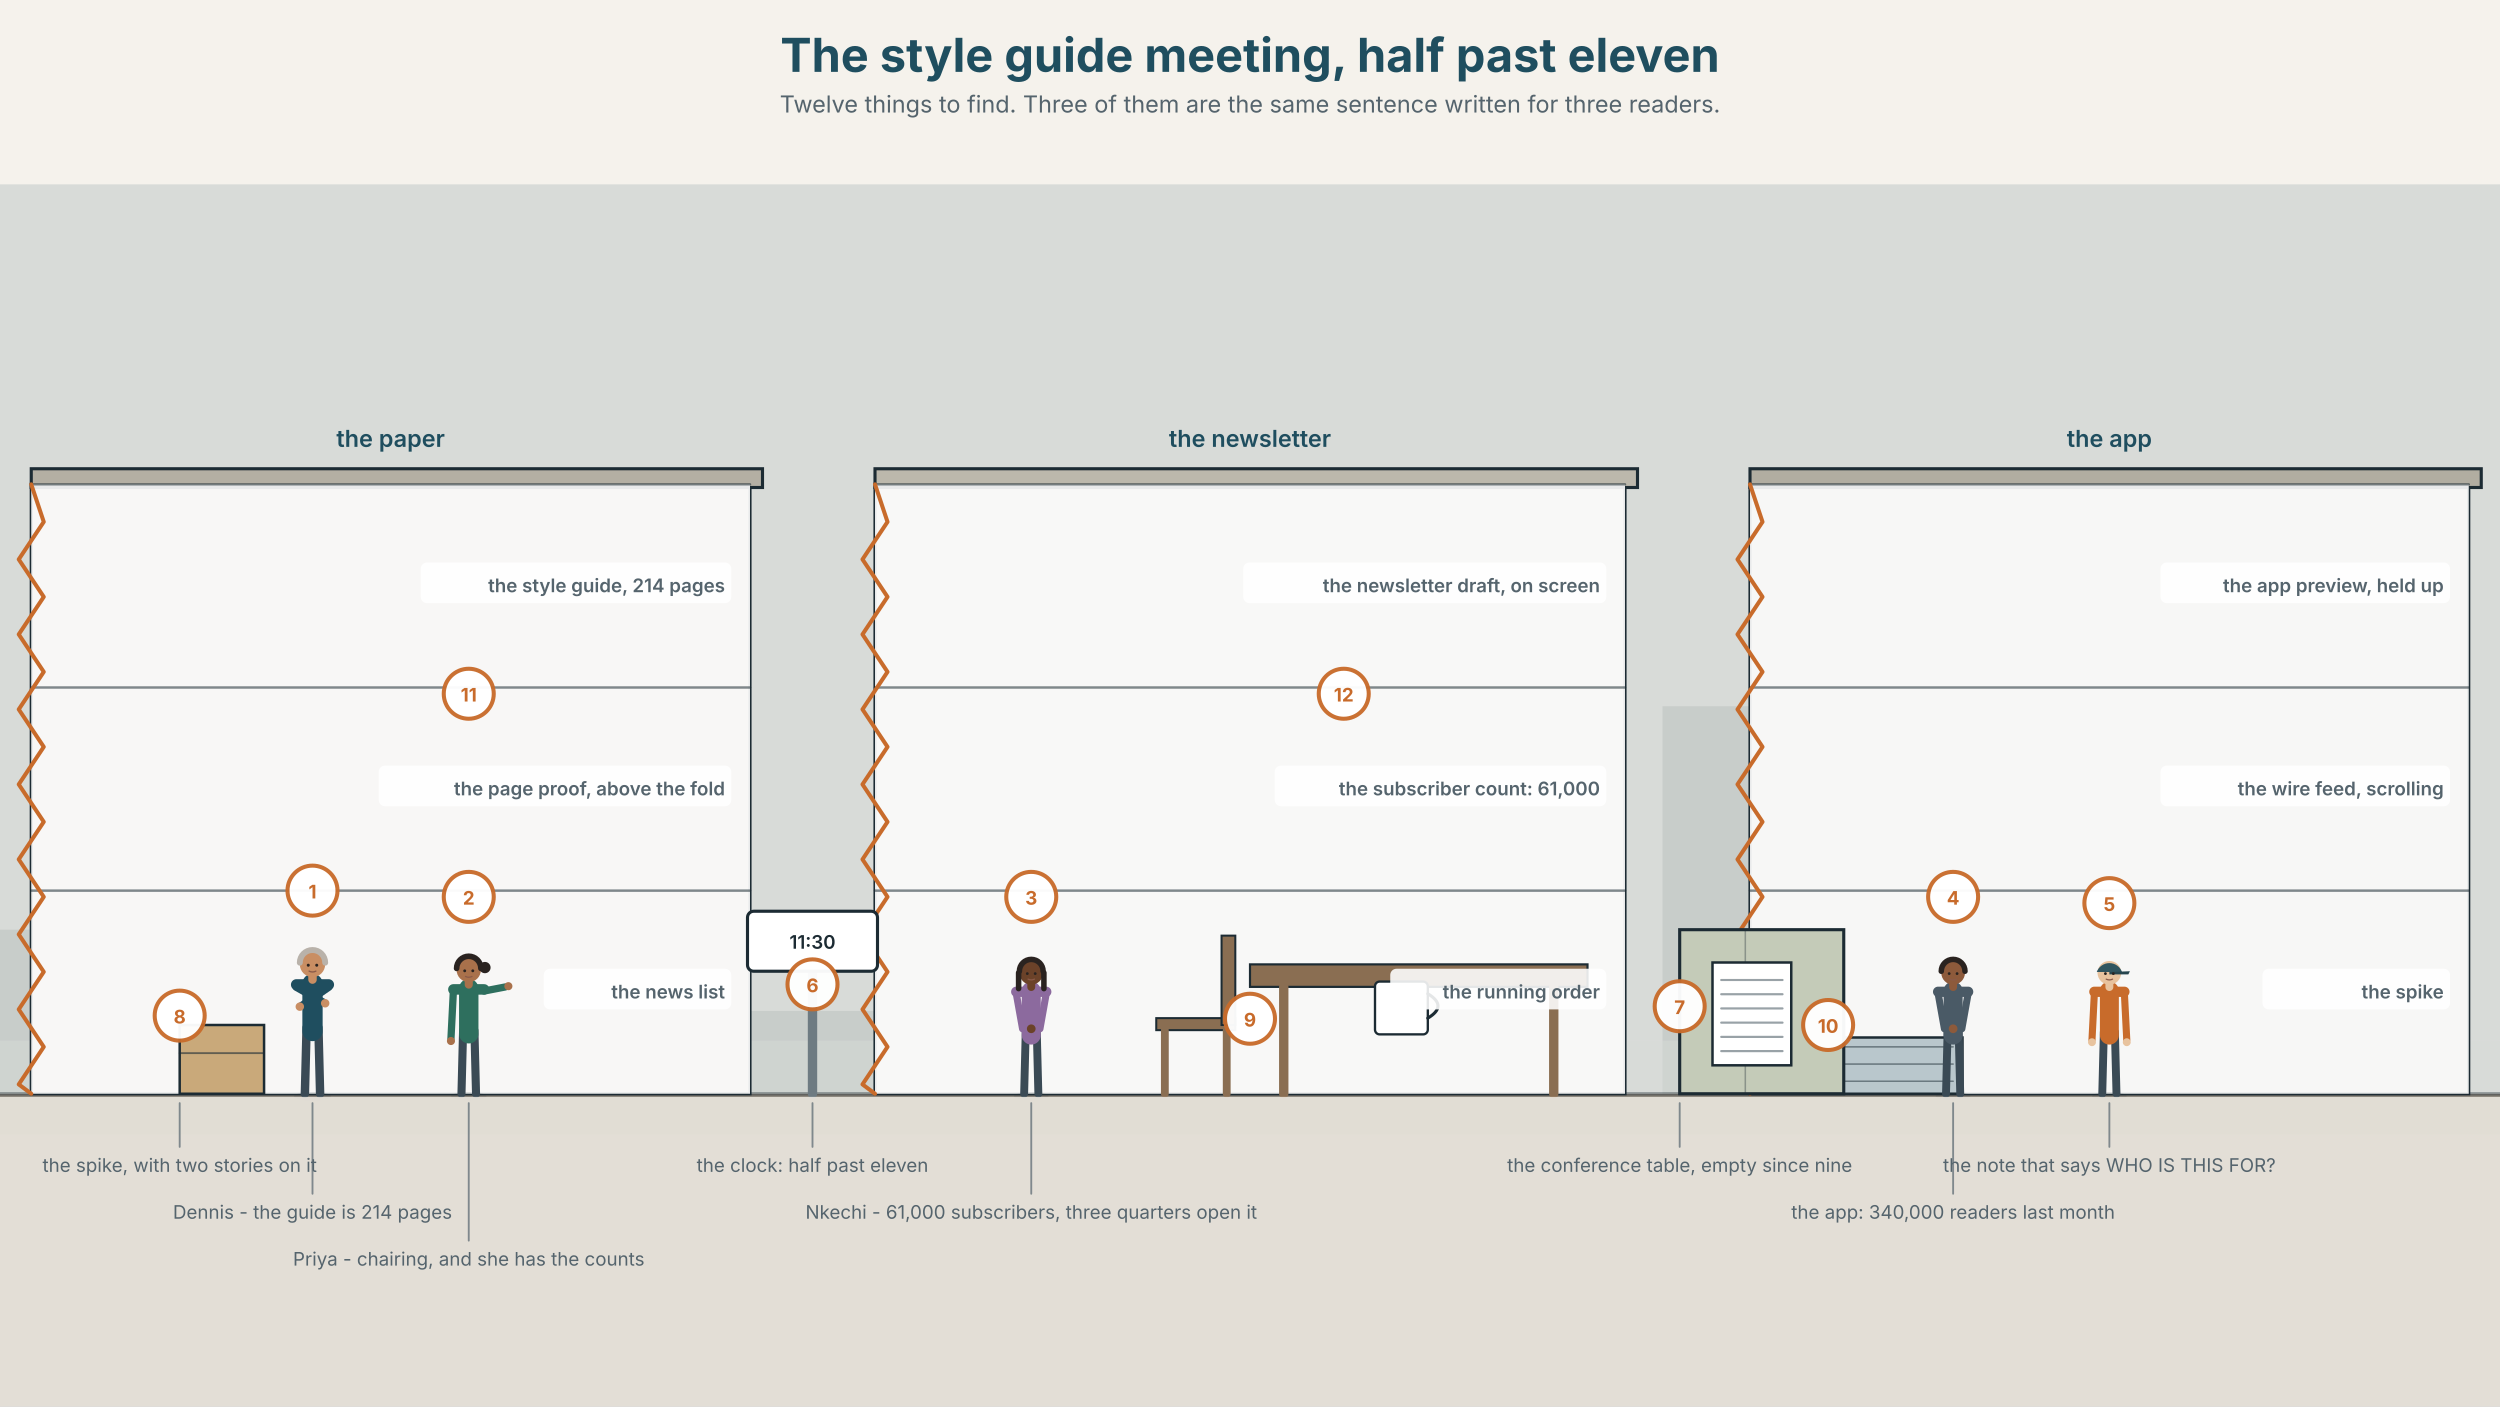
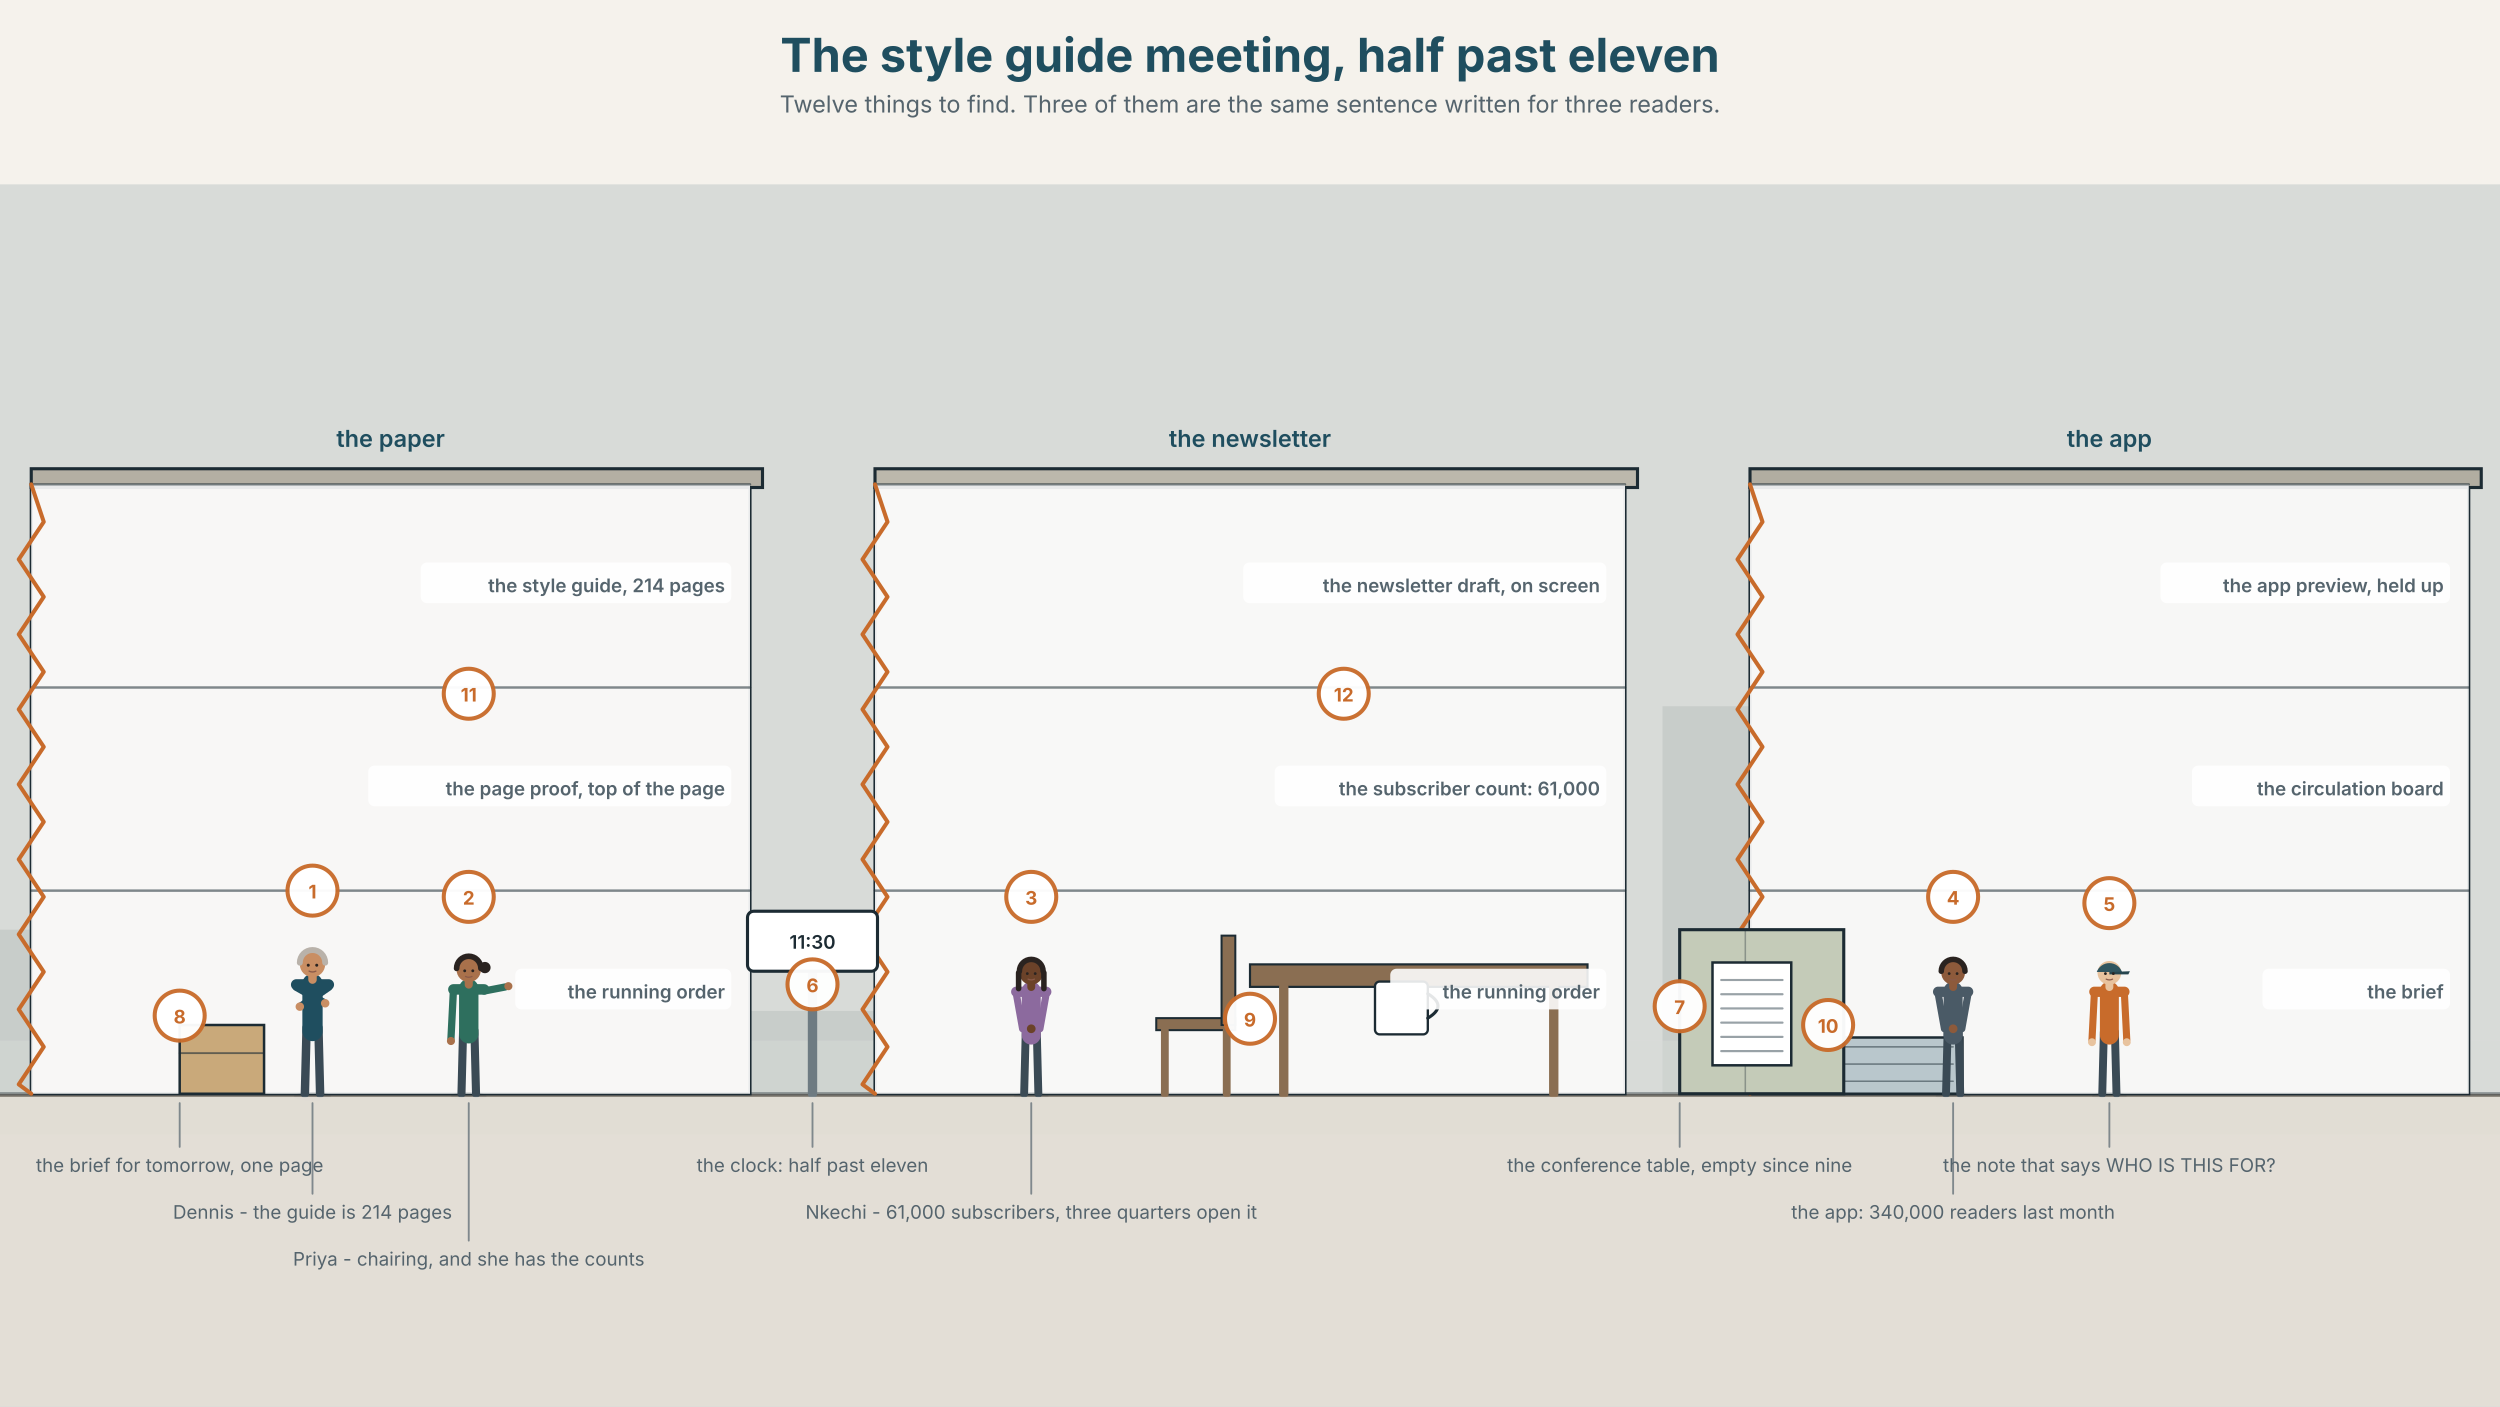
<svg xmlns="http://www.w3.org/2000/svg" width="1600" height="900" viewBox="0 0 1600 900">
  <g id="00_ground">
    <rect x="0" y="0" width="1600" height="900" rx="0" fill="#FBF7F0" />
  </g>
  <g id="10_context">
    <rect x="0" y="0" width="1600" height="700" rx="0" fill="#D8DBD8" />
    <rect x="-40" y="595" width="83" height="105" rx="0" fill="#1C2B33" stroke="none" stroke-width="1.5" opacity="0.085" />
    <rect x="94" y="530" width="106" height="170" rx="0" fill="#1C2B33" stroke="none" stroke-width="1.5" opacity="0.085" />
    <rect x="248" y="465" width="129" height="235" rx="0" fill="#1C2B33" stroke="none" stroke-width="1.5" opacity="0.085" />
    <rect x="280.25" y="449" width="38.7" height="16" rx="0" fill="#1C2B33" stroke="none" stroke-width="1.5" opacity="0.085" />
    <rect x="422" y="647" width="152" height="53" rx="0" fill="#1C2B33" stroke="none" stroke-width="1.5" opacity="0.085" />
    <rect x="616" y="582" width="175" height="118" rx="0" fill="#1C2B33" stroke="none" stroke-width="1.5" opacity="0.085" />
    <rect x="830" y="517" width="198" height="183" rx="0" fill="#1C2B33" stroke="none" stroke-width="1.5" opacity="0.085" />
    <rect x="879.5" y="501" width="59.4" height="16" rx="0" fill="#1C2B33" stroke="none" stroke-width="1.5" opacity="0.085" />
    <rect x="1064" y="452" width="71" height="248" rx="0" fill="#1C2B33" stroke="none" stroke-width="1.5" opacity="0.085" />
    <rect x="1168" y="634" width="94" height="66" rx="0" fill="#1C2B33" stroke="none" stroke-width="1.5" opacity="0.085" />
    <rect x="1292" y="569" width="117" height="131" rx="0" fill="#1C2B33" stroke="none" stroke-width="1.5" opacity="0.085" />
    <rect x="1321.25" y="553" width="35.1" height="16" rx="0" fill="#1C2B33" stroke="none" stroke-width="1.5" opacity="0.085" />
    <rect x="1436" y="504" width="140" height="196" rx="0" fill="#1C2B33" stroke="none" stroke-width="1.5" opacity="0.085" />
    <rect x="1600" y="439" width="163" height="261" rx="0" fill="#1C2B33" stroke="none" stroke-width="1.5" opacity="0.085" />
    <rect x="0" y="666" width="1600" height="34" rx="0" fill="#D8DBD8" opacity="0.45" />
    <rect x="0" y="700" width="1600" height="200" rx="0" fill="#8B8479" />
    <rect x="0" y="700" width="1600" height="26" rx="0" fill="#1C2B33" opacity="0.07" />
    <line x1="0" y1="700" x2="1600" y2="700" stroke="#1C2B33" stroke-width="2.2" stroke-linecap="round" opacity="0.35" />
    <rect x="20" y="310" width="460" height="390" rx="0" fill="#B4AFA3" stroke="#1C2B33" stroke-width="2" />
    <rect x="20" y="300" width="468" height="12" rx="0" fill="#B4AFA3" stroke="#1C2B33" stroke-width="2" />
    <rect x="20" y="310" width="460" height="390" rx="0" fill="#FFFFFF" opacity="0.9" />
    <line x1="20" y1="310" x2="480" y2="310" stroke="#1C2B33" stroke-width="1.6" stroke-linecap="round" opacity="0.55" />
    <line x1="20" y1="440" x2="480" y2="440" stroke="#1C2B33" stroke-width="1.6" stroke-linecap="round" opacity="0.55" />
    <line x1="20" y1="570" x2="480" y2="570" stroke="#1C2B33" stroke-width="1.6" stroke-linecap="round" opacity="0.55" />
    <path d="M 20 310 L 28 334 L 12 358 L 28 382 L 12 406 L 28 430 L 12 454 L 28 478 L 12 502 L 28 526 L 12 550 L 28 574 L 12 598 L 28 622 L 12 646 L 28 670 L 12 694 L 20 700" fill="none" stroke="#C86B2B" stroke-width="2.6" stroke-linecap="round" stroke-linejoin="round" />
    <rect x="560" y="310" width="480" height="390" rx="0" fill="#BCB8AC" stroke="#1C2B33" stroke-width="2" />
    <rect x="560" y="300" width="488" height="12" rx="0" fill="#BCB8AC" stroke="#1C2B33" stroke-width="2" />
    <rect x="560" y="310" width="480" height="390" rx="0" fill="#FFFFFF" opacity="0.9" />
    <line x1="560" y1="310" x2="1040" y2="310" stroke="#1C2B33" stroke-width="1.6" stroke-linecap="round" opacity="0.55" />
    <line x1="560" y1="440" x2="1040" y2="440" stroke="#1C2B33" stroke-width="1.6" stroke-linecap="round" opacity="0.55" />
    <line x1="560" y1="570" x2="1040" y2="570" stroke="#1C2B33" stroke-width="1.6" stroke-linecap="round" opacity="0.55" />
    <path d="M 560 310 L 568 334 L 552 358 L 568 382 L 552 406 L 568 430 L 552 454 L 568 478 L 552 502 L 568 526 L 552 550 L 568 574 L 552 598 L 568 622 L 552 646 L 568 670 L 552 694 L 560 700" fill="none" stroke="#C86B2B" stroke-width="2.6" stroke-linecap="round" stroke-linejoin="round" />
    <rect x="1120" y="310" width="460" height="390" rx="0" fill="#B1ADA1" stroke="#1C2B33" stroke-width="2" />
    <rect x="1120" y="300" width="468" height="12" rx="0" fill="#B1ADA1" stroke="#1C2B33" stroke-width="2" />
    <rect x="1120" y="310" width="460" height="390" rx="0" fill="#FFFFFF" opacity="0.9" />
    <line x1="1120" y1="310" x2="1580" y2="310" stroke="#1C2B33" stroke-width="1.6" stroke-linecap="round" opacity="0.55" />
    <line x1="1120" y1="440" x2="1580" y2="440" stroke="#1C2B33" stroke-width="1.6" stroke-linecap="round" opacity="0.55" />
    <line x1="1120" y1="570" x2="1580" y2="570" stroke="#1C2B33" stroke-width="1.6" stroke-linecap="round" opacity="0.55" />
    <path d="M 1120 310 L 1128 334 L 1112 358 L 1128 382 L 1112 406 L 1128 430 L 1112 454 L 1128 478 L 1112 502 L 1128 526 L 1112 550 L 1128 574 L 1112 598 L 1128 622 L 1112 646 L 1128 670 L 1112 694 L 1120 700" fill="none" stroke="#C86B2B" stroke-width="2.6" stroke-linecap="round" stroke-linejoin="round" />
  </g>
  <g id="20_subject">
    <line x1="520" y1="700" x2="520" y2="620.0" stroke="#6E7B82" stroke-width="6" stroke-linecap="round" />
    <rect x="478.4" y="583.2" width="83.2" height="38.4" rx="4" fill="#FFFFFF" stroke="#1C2B33" stroke-width="2" />
    <text x="520" y="607.2" font-family="Inter, DejaVu Sans, sans-serif" font-size="12" fill="#1C2B33" text-anchor="middle" font-weight="600" font-style="normal">11:30</text>
    <rect x="800" y="617.2" width="216.0" height="14.4" rx="0" fill="#8A6E52" stroke="#1C2B33" stroke-width="1.4" />
    <line x1="821.6" y1="631.6" x2="821.6" y2="700" stroke="#8A6E52" stroke-width="6" stroke-linecap="round" />
    <line x1="994.4" y1="631.6" x2="994.4" y2="700" stroke="#8A6E52" stroke-width="6" stroke-linecap="round" />
    <rect x="740" y="651.6" width="50.6" height="7.7" rx="0" fill="#8A6E52" stroke="#1C2B33" stroke-width="1.3" />
    <rect x="781.8" y="598.8" width="8.8" height="57.2" rx="0" fill="#8A6E52" stroke="#1C2B33" stroke-width="1.3" />
    <line x1="745.5" y1="659.3" x2="745.5" y2="700" stroke="#8A6E52" stroke-width="5" stroke-linecap="round" />
    <line x1="785.1" y1="659.3" x2="785.1" y2="700" stroke="#8A6E52" stroke-width="5" stroke-linecap="round" />
    <rect x="880" y="628.2" width="33.8" height="33.8" rx="3" fill="#FFFFFF" stroke="#1C2B33" stroke-width="1.5" />
    <path d="M 913.8 636.0 q 13.0 7.8 0 15.6" fill="none" stroke="#1C2B33" stroke-width="2" stroke-linecap="round" stroke-linejoin="round" />
    <rect x="115" y="656.0" width="54.0" height="44.0" rx="0" fill="#C9A97A" stroke="#1C2B33" stroke-width="1.6" />
    <line x1="115" y1="674.0" x2="169.0" y2="674.0" stroke="#1C2B33" stroke-width="1.2" stroke-linecap="round" opacity="0.6" />
    <rect x="1170" y="664.0" width="86.0" height="36.0" rx="0" fill="#B9C7CC" stroke="#1C2B33" stroke-width="1.6" />
    <line x1="1176.0" y1="670.0" x2="1250.0" y2="670.0" stroke="#1C2B33" stroke-width="1" stroke-linecap="round" opacity="0.5" />
    <line x1="1176.0" y1="681.0" x2="1250.0" y2="681.0" stroke="#1C2B33" stroke-width="1" stroke-linecap="round" opacity="0.5" />
    <line x1="1176.0" y1="692.0" x2="1250.0" y2="692.0" stroke="#1C2B33" stroke-width="1" stroke-linecap="round" opacity="0.5" />
    <rect x="1075" y="595.0" width="105.0" height="105.0" rx="0" fill="#C4CBB8" stroke="#1C2B33" stroke-width="2" />
    <line x1="1075.0" y1="595.0" x2="1075.0" y2="700" stroke="#1C2B33" stroke-width="1" stroke-linecap="round" opacity="0.35" />
    <line x1="1117.0" y1="595.0" x2="1117.0" y2="700" stroke="#1C2B33" stroke-width="1" stroke-linecap="round" opacity="0.35" />
    <rect x="1096.0" y="616.0" width="50.4" height="65.8" rx="0" fill="#FFFFFF" stroke="#1C2B33" stroke-width="1.6" />
    <line x1="1101.6" y1="627.2" x2="1140.8" y2="627.2" stroke="#55646D" stroke-width="1.4" stroke-linecap="round" opacity="0.6" />
    <line x1="1101.6" y1="636.3" x2="1140.8" y2="636.3" stroke="#55646D" stroke-width="1.4" stroke-linecap="round" opacity="0.6" />
    <line x1="1101.6" y1="645.4" x2="1140.8" y2="645.4" stroke="#55646D" stroke-width="1.4" stroke-linecap="round" opacity="0.6" />
    <line x1="1101.6" y1="654.5" x2="1140.8" y2="654.5" stroke="#55646D" stroke-width="1.4" stroke-linecap="round" opacity="0.6" />
    <line x1="1101.6" y1="663.6" x2="1140.8" y2="663.6" stroke="#55646D" stroke-width="1.4" stroke-linecap="round" opacity="0.6" />
    <line x1="1101.6" y1="672.7" x2="1140.8" y2="672.7" stroke="#55646D" stroke-width="1.4" stroke-linecap="round" opacity="0.6" />
    <ellipse cx="200" cy="701.624" rx="11.906" ry="2.706" fill="#1C2B33" opacity="0.10" />
    <path d="M 195.129 700 L 196.212 657.68" fill="none" stroke="#3A4A55" stroke-width="5.412" stroke-linecap="round" stroke-linejoin="round" />
    <path d="M 204.871 700 L 203.788 657.68" fill="none" stroke="#3A4A55" stroke-width="5.412" stroke-linecap="round" stroke-linejoin="round" />
    <path d="M 200.0 629.647 L 200 659.845" fill="none" stroke="#1F4E5F" stroke-width="12.988" stroke-linecap="round" stroke-linejoin="round" />
    <path d="M 189.718 630.188 L 210.282 630.188" fill="none" stroke="#1F4E5F" stroke-width="7.035" stroke-linecap="round" stroke-linejoin="round" />
    <path d="M 189.718 631.812 L 207.035 641.553" fill="none" stroke="#1F4E5F" stroke-width="4.871" stroke-linecap="round" stroke-linejoin="round" />
    <circle cx="208.118" cy="642.094" r="2.706" fill="#C98E63" />
    <path d="M 210.282 631.812 L 192.965 643.718" fill="none" stroke="#1F4E5F" stroke-width="4.871" stroke-linecap="round" stroke-linejoin="round" />
    <circle cx="191.882" cy="644.259" r="2.706" fill="#C98E63" />
    <path d="M 200.0 626.941 L 200.0 624.235" fill="none" stroke="#C98E63" stroke-width="5.412" stroke-linecap="round" stroke-linejoin="round" />
    <circle cx="200.0" cy="617.2" r="8.118" fill="#C98E63" />
    <path d="M 191.882 616.118 A 8.118 8.118 0 0 1 208.118 616.118" fill="none" stroke="#B9B2AA" stroke-width="3.788" stroke-linecap="round" stroke-linejoin="round" />
    <circle cx="197.294" cy="617.741" r="0.974" fill="#2A2320" />
    <circle cx="202.706" cy="617.741" r="0.974" fill="#2A2320" />
    <path d="M 197.835 621.529 Q 200.0 622.612 202.165 621.529" fill="none" stroke="#8A5A48" stroke-width="0.866" stroke-linecap="round" stroke-linejoin="round" />
    <ellipse cx="300" cy="701.553" rx="11.388" ry="2.588" fill="#1C2B33" opacity="0.10" />
    <path d="M 295.341 700 L 296.376 659.52" fill="none" stroke="#3A4A55" stroke-width="5.176" stroke-linecap="round" stroke-linejoin="round" />
    <path d="M 304.659 700 L 303.624 659.52" fill="none" stroke="#3A4A55" stroke-width="5.176" stroke-linecap="round" stroke-linejoin="round" />
    <path d="M 300.0 632.706 L 300 661.591" fill="none" stroke="#2E6F5E" stroke-width="12.424" stroke-linecap="round" stroke-linejoin="round" />
    <path d="M 290.165 633.224 L 309.835 633.224" fill="none" stroke="#2E6F5E" stroke-width="6.729" stroke-linecap="round" stroke-linejoin="round" />
    <path d="M 290.165 634.259 L 288.612 664.696" fill="none" stroke="#2E6F5E" stroke-width="4.659" stroke-linecap="round" stroke-linejoin="round" />
    <circle cx="288.612" cy="666.249" r="2.588" fill="#A9714B" />
    <path d="M 309.835 634.259 L 323.294 631.671" fill="none" stroke="#2E6F5E" stroke-width="4.659" stroke-linecap="round" stroke-linejoin="round" />
    <circle cx="325.365" cy="631.153" r="2.588" fill="#A9714B" />
    <path d="M 300.0 630.118 L 300.0 627.529" fill="none" stroke="#A9714B" stroke-width="5.176" stroke-linecap="round" stroke-linejoin="round" />
    <circle cx="300.0" cy="620.8" r="7.765" fill="#A9714B" />
    <path d="M 292.235 619.765 A 7.765 7.765 0 0 1 307.765 619.765" fill="none" stroke="#2A2320" stroke-width="3.624" stroke-linecap="round" stroke-linejoin="round" />
    <circle cx="310.353" cy="619.247" r="3.624" fill="#2A2320" stroke="none" stroke-width="1.5" />
    <circle cx="297.412" cy="621.318" r="0.932" fill="#2A2320" />
    <circle cx="302.588" cy="621.318" r="0.932" fill="#2A2320" />
    <path d="M 297.929 624.941 Q 300.0 625.976 302.071 624.941" fill="none" stroke="#8A5A48" stroke-width="0.828" stroke-linecap="round" stroke-linejoin="round" />
    <ellipse cx="660" cy="701.518" rx="11.129" ry="2.529" fill="#1C2B33" opacity="0.10" />
    <path d="M 655.447 700 L 656.459 660.44" fill="none" stroke="#3A4A55" stroke-width="5.059" stroke-linecap="round" stroke-linejoin="round" />
    <path d="M 664.553 700 L 663.541 660.44" fill="none" stroke="#3A4A55" stroke-width="5.059" stroke-linecap="round" stroke-linejoin="round" />
    <path d="M 660.0 634.235 L 660 662.464" fill="none" stroke="#8C6A9E" stroke-width="12.141" stroke-linecap="round" stroke-linejoin="round" />
    <path d="M 650.388 634.741 L 669.612 634.741" fill="none" stroke="#8C6A9E" stroke-width="6.576" stroke-linecap="round" stroke-linejoin="round" />
    <path d="M 650.388 635.753 L 654.435 658.416" fill="none" stroke="#8C6A9E" stroke-width="4.553" stroke-linecap="round" stroke-linejoin="round" />
    <path d="M 669.612 635.753 L 665.565 658.416" fill="none" stroke="#8C6A9E" stroke-width="4.553" stroke-linecap="round" stroke-linejoin="round" />
    <circle cx="660" cy="658.416" r="2.782" fill="#6B4229" />
    <path d="M 660.0 631.706 L 660.0 629.176" fill="none" stroke="#6B4229" stroke-width="5.059" stroke-linecap="round" stroke-linejoin="round" />
    <circle cx="660.0" cy="622.6" r="7.588" fill="#6B4229" />
    <path d="M 652.412 621.588 A 7.588 7.588 0 0 1 667.588 621.588" fill="none" stroke="#2A2320" stroke-width="3.541" stroke-linecap="round" stroke-linejoin="round" />
    <path d="M 651.906 622.6 L 651.906 632.718" fill="none" stroke="#2A2320" stroke-width="3.541" stroke-linecap="round" stroke-linejoin="round" />
    <path d="M 668.094 622.6 L 668.094 632.718" fill="none" stroke="#2A2320" stroke-width="3.541" stroke-linecap="round" stroke-linejoin="round" />
    <circle cx="657.471" cy="623.106" r="0.911" fill="#2A2320" />
    <circle cx="662.529" cy="623.106" r="0.911" fill="#2A2320" />
    <path d="M 657.976 626.647 Q 660.0 627.659 662.024 626.647" fill="none" stroke="#8A5A48" stroke-width="0.809" stroke-linecap="round" stroke-linejoin="round" />
    <ellipse cx="1250" cy="701.518" rx="11.129" ry="2.529" fill="#1C2B33" opacity="0.10" />
    <path d="M 1245.447 700 L 1246.459 660.44" fill="none" stroke="#3A4A55" stroke-width="5.059" stroke-linecap="round" stroke-linejoin="round" />
    <path d="M 1254.553 700 L 1253.541 660.44" fill="none" stroke="#3A4A55" stroke-width="5.059" stroke-linecap="round" stroke-linejoin="round" />
    <path d="M 1250.0 634.235 L 1250 662.464" fill="none" stroke="#4A5A66" stroke-width="12.141" stroke-linecap="round" stroke-linejoin="round" />
    <path d="M 1240.388 634.741 L 1259.612 634.741" fill="none" stroke="#4A5A66" stroke-width="6.576" stroke-linecap="round" stroke-linejoin="round" />
    <path d="M 1240.388 635.753 L 1244.435 658.416" fill="none" stroke="#4A5A66" stroke-width="4.553" stroke-linecap="round" stroke-linejoin="round" />
    <path d="M 1259.612 635.753 L 1255.565 658.416" fill="none" stroke="#4A5A66" stroke-width="4.553" stroke-linecap="round" stroke-linejoin="round" />
    <circle cx="1250" cy="658.416" r="2.782" fill="#8D5A3B" />
    <path d="M 1250.0 631.706 L 1250.0 629.176" fill="none" stroke="#8D5A3B" stroke-width="5.059" stroke-linecap="round" stroke-linejoin="round" />
    <circle cx="1250.0" cy="622.6" r="7.588" fill="#8D5A3B" />
    <path d="M 1242.412 621.588 A 7.588 7.588 0 0 1 1257.588 621.588" fill="none" stroke="#2A2320" stroke-width="3.541" stroke-linecap="round" stroke-linejoin="round" />
    <circle cx="1247.471" cy="623.106" r="0.911" fill="#2A2320" />
    <circle cx="1252.529" cy="623.106" r="0.911" fill="#2A2320" />
    <path d="M 1247.976 626.647 Q 1250.0 627.659 1252.024 626.647" fill="none" stroke="#8A5A48" stroke-width="0.809" stroke-linecap="round" stroke-linejoin="round" />
    <ellipse cx="1350" cy="701.518" rx="11.129" ry="2.529" fill="#1C2B33" opacity="0.10" />
    <path d="M 1345.447 700 L 1346.459 660.44" fill="none" stroke="#3A4A55" stroke-width="5.059" stroke-linecap="round" stroke-linejoin="round" />
    <path d="M 1354.553 700 L 1353.541 660.44" fill="none" stroke="#3A4A55" stroke-width="5.059" stroke-linecap="round" stroke-linejoin="round" />
    <path d="M 1350.0 634.235 L 1350 662.464" fill="none" stroke="#C86B2B" stroke-width="12.141" stroke-linecap="round" stroke-linejoin="round" />
    <path d="M 1340.388 634.741 L 1359.612 634.741" fill="none" stroke="#C86B2B" stroke-width="6.576" stroke-linecap="round" stroke-linejoin="round" />
    <path d="M 1340.388 635.753 L 1338.871 665.499" fill="none" stroke="#C86B2B" stroke-width="4.553" stroke-linecap="round" stroke-linejoin="round" />
    <circle cx="1338.871" cy="667.016" r="2.529" fill="#E8C39E" />
    <path d="M 1359.612 635.753 L 1361.129 665.499" fill="none" stroke="#C86B2B" stroke-width="4.553" stroke-linecap="round" stroke-linejoin="round" />
    <circle cx="1361.129" cy="667.016" r="2.529" fill="#E8C39E" />
    <path d="M 1350.0 631.706 L 1350.0 629.176" fill="none" stroke="#E8C39E" stroke-width="5.059" stroke-linecap="round" stroke-linejoin="round" />
    <circle cx="1350.0" cy="622.6" r="7.588" fill="#E8C39E" />
    <path d="M 1341.906 622.094 A 8.588 8.588 0 0 1 1358.094 622.094 Z" fill="#30555F" stroke="none" stroke-width="1.5" stroke-linecap="round" stroke-linejoin="round" />
    <path d="M 1350.0 622.094 L 1363.153 621.588 L 1362.141 623.612 L 1350.0 623.612 Z" fill="#26454E" stroke="none" stroke-width="1.5" stroke-linecap="round" stroke-linejoin="round" />
    <circle cx="1347.471" cy="623.106" r="0.911" fill="#2A2320" />
    <circle cx="1352.529" cy="623.106" r="0.911" fill="#2A2320" />
    <path d="M 1347.976 626.647 Q 1350.0 627.659 1352.024 626.647" fill="none" stroke="#8A5A48" stroke-width="0.809" stroke-linecap="round" stroke-linejoin="round" />
  </g>
  <g id="30_detail">
    <circle cx="200" cy="570" r="16" fill="#FFFFFF" stroke="#C86B2B" stroke-width="2.6" opacity="0.96" />
    <text x="200" y="575" font-family="Inter, DejaVu Sans, sans-serif" font-size="12" fill="#C86B2B" text-anchor="middle" font-weight="700" font-style="normal">1</text>
    <circle cx="300" cy="574" r="16" fill="#FFFFFF" stroke="#C86B2B" stroke-width="2.6" opacity="0.96" />
    <text x="300" y="579" font-family="Inter, DejaVu Sans, sans-serif" font-size="12" fill="#C86B2B" text-anchor="middle" font-weight="700" font-style="normal">2</text>
    <circle cx="660" cy="574" r="16" fill="#FFFFFF" stroke="#C86B2B" stroke-width="2.6" opacity="0.96" />
    <text x="660" y="579" font-family="Inter, DejaVu Sans, sans-serif" font-size="12" fill="#C86B2B" text-anchor="middle" font-weight="700" font-style="normal">3</text>
    <circle cx="1250" cy="574" r="16" fill="#FFFFFF" stroke="#C86B2B" stroke-width="2.6" opacity="0.96" />
    <text x="1250" y="579" font-family="Inter, DejaVu Sans, sans-serif" font-size="12" fill="#C86B2B" text-anchor="middle" font-weight="700" font-style="normal">4</text>
    <circle cx="1350" cy="578" r="16" fill="#FFFFFF" stroke="#C86B2B" stroke-width="2.6" opacity="0.96" />
    <text x="1350" y="583" font-family="Inter, DejaVu Sans, sans-serif" font-size="12" fill="#C86B2B" text-anchor="middle" font-weight="700" font-style="normal">5</text>
    <circle cx="520" cy="630" r="16" fill="#FFFFFF" stroke="#C86B2B" stroke-width="2.6" opacity="0.96" />
    <text x="520" y="635" font-family="Inter, DejaVu Sans, sans-serif" font-size="12" fill="#C86B2B" text-anchor="middle" font-weight="700" font-style="normal">6</text>
    <circle cx="1075" cy="644" r="16" fill="#FFFFFF" stroke="#C86B2B" stroke-width="2.6" opacity="0.96" />
    <text x="1075" y="649" font-family="Inter, DejaVu Sans, sans-serif" font-size="12" fill="#C86B2B" text-anchor="middle" font-weight="700" font-style="normal">7</text>
    <circle cx="115" cy="650" r="16" fill="#FFFFFF" stroke="#C86B2B" stroke-width="2.6" opacity="0.96" />
    <text x="115" y="655" font-family="Inter, DejaVu Sans, sans-serif" font-size="12" fill="#C86B2B" text-anchor="middle" font-weight="700" font-style="normal">8</text>
    <circle cx="800" cy="652" r="16" fill="#FFFFFF" stroke="#C86B2B" stroke-width="2.6" opacity="0.96" />
    <text x="800" y="657" font-family="Inter, DejaVu Sans, sans-serif" font-size="12" fill="#C86B2B" text-anchor="middle" font-weight="700" font-style="normal">9</text>
    <circle cx="1170" cy="656" r="16" fill="#FFFFFF" stroke="#C86B2B" stroke-width="2.6" opacity="0.96" />
    <text x="1170" y="661" font-family="Inter, DejaVu Sans, sans-serif" font-size="12" fill="#C86B2B" text-anchor="middle" font-weight="700" font-style="normal">10</text>
    <circle cx="300" cy="444" r="16" fill="#FFFFFF" stroke="#C86B2B" stroke-width="2.6" opacity="0.96" />
    <text x="300" y="449" font-family="Inter, DejaVu Sans, sans-serif" font-size="12" fill="#C86B2B" text-anchor="middle" font-weight="700" font-style="normal">11</text>
    <circle cx="860" cy="444" r="16" fill="#FFFFFF" stroke="#C86B2B" stroke-width="2.6" opacity="0.96" />
    <text x="860" y="449" font-family="Inter, DejaVu Sans, sans-serif" font-size="12" fill="#C86B2B" text-anchor="middle" font-weight="700" font-style="normal">12</text>
  </g>
  <g id="40_callouts">
    <rect x="0" y="0" width="1600" height="118" rx="0" fill="#FBF7F0" opacity="0.82" />
    <rect x="0" y="702" width="1600" height="198" rx="0" fill="#FBF7F0" opacity="0.78" />
    <text x="800.0" y="46" font-family="Inter, DejaVu Sans, sans-serif" font-size="30" fill="#1F4E5F" text-anchor="middle" font-weight="700" font-style="normal">The style guide meeting, half past eleven</text>
    <text x="800.0" y="72" font-family="Inter, DejaVu Sans, sans-serif" font-size="15" fill="#55646D" text-anchor="middle" font-weight="400" font-style="normal">Twelve things to find. Three of them are the same sentence written for three readers.</text>
    <rect x="269.28" y="360.0" width="198.72" height="26" rx="4" fill="#FFFFFF" opacity="0.88" />
    <text x="464" y="379.0" font-family="Inter, DejaVu Sans, sans-serif" font-size="12" fill="#55646D" text-anchor="end" font-weight="600" font-style="normal">the style guide, 214 pages</text>
-     <rect x="242.4" y="490.0" width="225.6" height="26" rx="4" fill="#FFFFFF" opacity="0.88" />
-     <text x="464" y="509.0" font-family="Inter, DejaVu Sans, sans-serif" font-size="12" fill="#55646D" text-anchor="end" font-weight="600" font-style="normal">the page proof, above the fold</text>
-     <rect x="348" y="620.0" width="120" height="26" rx="4" fill="#FFFFFF" opacity="0.88" />
-     <text x="464" y="639.0" font-family="Inter, DejaVu Sans, sans-serif" font-size="12" fill="#55646D" text-anchor="end" font-weight="600" font-style="normal">the news list</text>
+     <rect x="235.68" y="490.0" width="232.32" height="26" rx="4" fill="#FFFFFF" opacity="0.88" />
+     <text x="464" y="509.0" font-family="Inter, DejaVu Sans, sans-serif" font-size="12" fill="#55646D" text-anchor="end" font-weight="600" font-style="normal">the page proof, top of the page</text>
+     <rect x="329.76" y="620.0" width="138.24" height="26" rx="4" fill="#FFFFFF" opacity="0.88" />
+     <text x="464" y="639.0" font-family="Inter, DejaVu Sans, sans-serif" font-size="12" fill="#55646D" text-anchor="end" font-weight="600" font-style="normal">the running order</text>
    <text x="250.0" y="286" font-family="Inter, DejaVu Sans, sans-serif" font-size="15" fill="#1F4E5F" text-anchor="middle" font-weight="600" font-style="normal">the paper</text>
    <rect x="795.68" y="360.0" width="232.32" height="26" rx="4" fill="#FFFFFF" opacity="0.88" />
    <text x="1024" y="379.0" font-family="Inter, DejaVu Sans, sans-serif" font-size="12" fill="#55646D" text-anchor="end" font-weight="600" font-style="normal">the newsletter draft, on screen</text>
    <rect x="815.84" y="490.0" width="212.16" height="26" rx="4" fill="#FFFFFF" opacity="0.88" />
    <text x="1024" y="509.0" font-family="Inter, DejaVu Sans, sans-serif" font-size="12" fill="#55646D" text-anchor="end" font-weight="600" font-style="normal">the subscriber count: 61,000</text>
    <rect x="889.76" y="620.0" width="138.24" height="26" rx="4" fill="#FFFFFF" opacity="0.88" />
    <text x="1024" y="639.0" font-family="Inter, DejaVu Sans, sans-serif" font-size="12" fill="#55646D" text-anchor="end" font-weight="600" font-style="normal">the running order</text>
    <text x="800.0" y="286" font-family="Inter, DejaVu Sans, sans-serif" font-size="15" fill="#1F4E5F" text-anchor="middle" font-weight="600" font-style="normal">the newsletter</text>
    <rect x="1382.72" y="360.0" width="185.28" height="26" rx="4" fill="#FFFFFF" opacity="0.88" />
    <text x="1564" y="379.0" font-family="Inter, DejaVu Sans, sans-serif" font-size="12" fill="#55646D" text-anchor="end" font-weight="600" font-style="normal">the app preview, held up</text>
-     <rect x="1382.72" y="490.0" width="185.28" height="26" rx="4" fill="#FFFFFF" opacity="0.88" />
-     <text x="1564" y="509.0" font-family="Inter, DejaVu Sans, sans-serif" font-size="12" fill="#55646D" text-anchor="end" font-weight="600" font-style="normal">the wire feed, scrolling</text>
+     <rect x="1402.88" y="490.0" width="165.12" height="26" rx="4" fill="#FFFFFF" opacity="0.88" />
+     <text x="1564" y="509.0" font-family="Inter, DejaVu Sans, sans-serif" font-size="12" fill="#55646D" text-anchor="end" font-weight="600" font-style="normal">the circulation board</text>
    <rect x="1448" y="620.0" width="120" height="26" rx="4" fill="#FFFFFF" opacity="0.88" />
-     <text x="1564" y="639.0" font-family="Inter, DejaVu Sans, sans-serif" font-size="12" fill="#55646D" text-anchor="end" font-weight="600" font-style="normal">the spike</text>
+     <text x="1564" y="639.0" font-family="Inter, DejaVu Sans, sans-serif" font-size="12" fill="#55646D" text-anchor="end" font-weight="600" font-style="normal">the brief</text>
    <text x="1350.0" y="286" font-family="Inter, DejaVu Sans, sans-serif" font-size="15" fill="#1F4E5F" text-anchor="middle" font-weight="600" font-style="normal">the app</text>
    <line x1="115" y1="706" x2="115" y2="734" stroke="#55646D" stroke-width="1.2" stroke-linecap="round" opacity="0.7" />
-     <text x="115" y="750" font-family="Inter, DejaVu Sans, sans-serif" font-size="12" fill="#55646D" text-anchor="middle" font-weight="400" font-style="normal">the spike, with two stories on it</text>
+     <text x="115" y="750" font-family="Inter, DejaVu Sans, sans-serif" font-size="12" fill="#55646D" text-anchor="middle" font-weight="400" font-style="normal">the brief for tomorrow, one page</text>
    <line x1="200" y1="706" x2="200" y2="764" stroke="#55646D" stroke-width="1.2" stroke-linecap="round" opacity="0.7" />
    <text x="200" y="780" font-family="Inter, DejaVu Sans, sans-serif" font-size="12" fill="#55646D" text-anchor="middle" font-weight="400" font-style="normal">Dennis - the guide is 214 pages</text>
    <line x1="300" y1="706" x2="300" y2="794" stroke="#55646D" stroke-width="1.2" stroke-linecap="round" opacity="0.7" />
    <text x="300" y="810" font-family="Inter, DejaVu Sans, sans-serif" font-size="12" fill="#55646D" text-anchor="middle" font-weight="400" font-style="normal">Priya - chairing, and she has the counts</text>
    <line x1="520" y1="706" x2="520" y2="734" stroke="#55646D" stroke-width="1.2" stroke-linecap="round" opacity="0.7" />
    <text x="520" y="750" font-family="Inter, DejaVu Sans, sans-serif" font-size="12" fill="#55646D" text-anchor="middle" font-weight="400" font-style="normal">the clock: half past eleven</text>
    <line x1="660" y1="706" x2="660" y2="764" stroke="#55646D" stroke-width="1.2" stroke-linecap="round" opacity="0.7" />
    <text x="660" y="780" font-family="Inter, DejaVu Sans, sans-serif" font-size="12" fill="#55646D" text-anchor="middle" font-weight="400" font-style="normal">Nkechi - 61,000 subscribers, three quarters open it</text>
    <line x1="1075" y1="706" x2="1075" y2="734" stroke="#55646D" stroke-width="1.2" stroke-linecap="round" opacity="0.7" />
    <text x="1075" y="750" font-family="Inter, DejaVu Sans, sans-serif" font-size="12" fill="#55646D" text-anchor="middle" font-weight="400" font-style="normal">the conference table, empty since nine</text>
    <line x1="1250" y1="706" x2="1250" y2="764" stroke="#55646D" stroke-width="1.2" stroke-linecap="round" opacity="0.7" />
    <text x="1250" y="780" font-family="Inter, DejaVu Sans, sans-serif" font-size="12" fill="#55646D" text-anchor="middle" font-weight="400" font-style="normal">the app: 340,000 readers last month</text>
    <line x1="1350" y1="706" x2="1350" y2="734" stroke="#55646D" stroke-width="1.2" stroke-linecap="round" opacity="0.7" />
    <text x="1350" y="750" font-family="Inter, DejaVu Sans, sans-serif" font-size="12" fill="#55646D" text-anchor="middle" font-weight="400" font-style="normal">the note that says WHO IS THIS FOR?</text>
  </g>
</svg>
